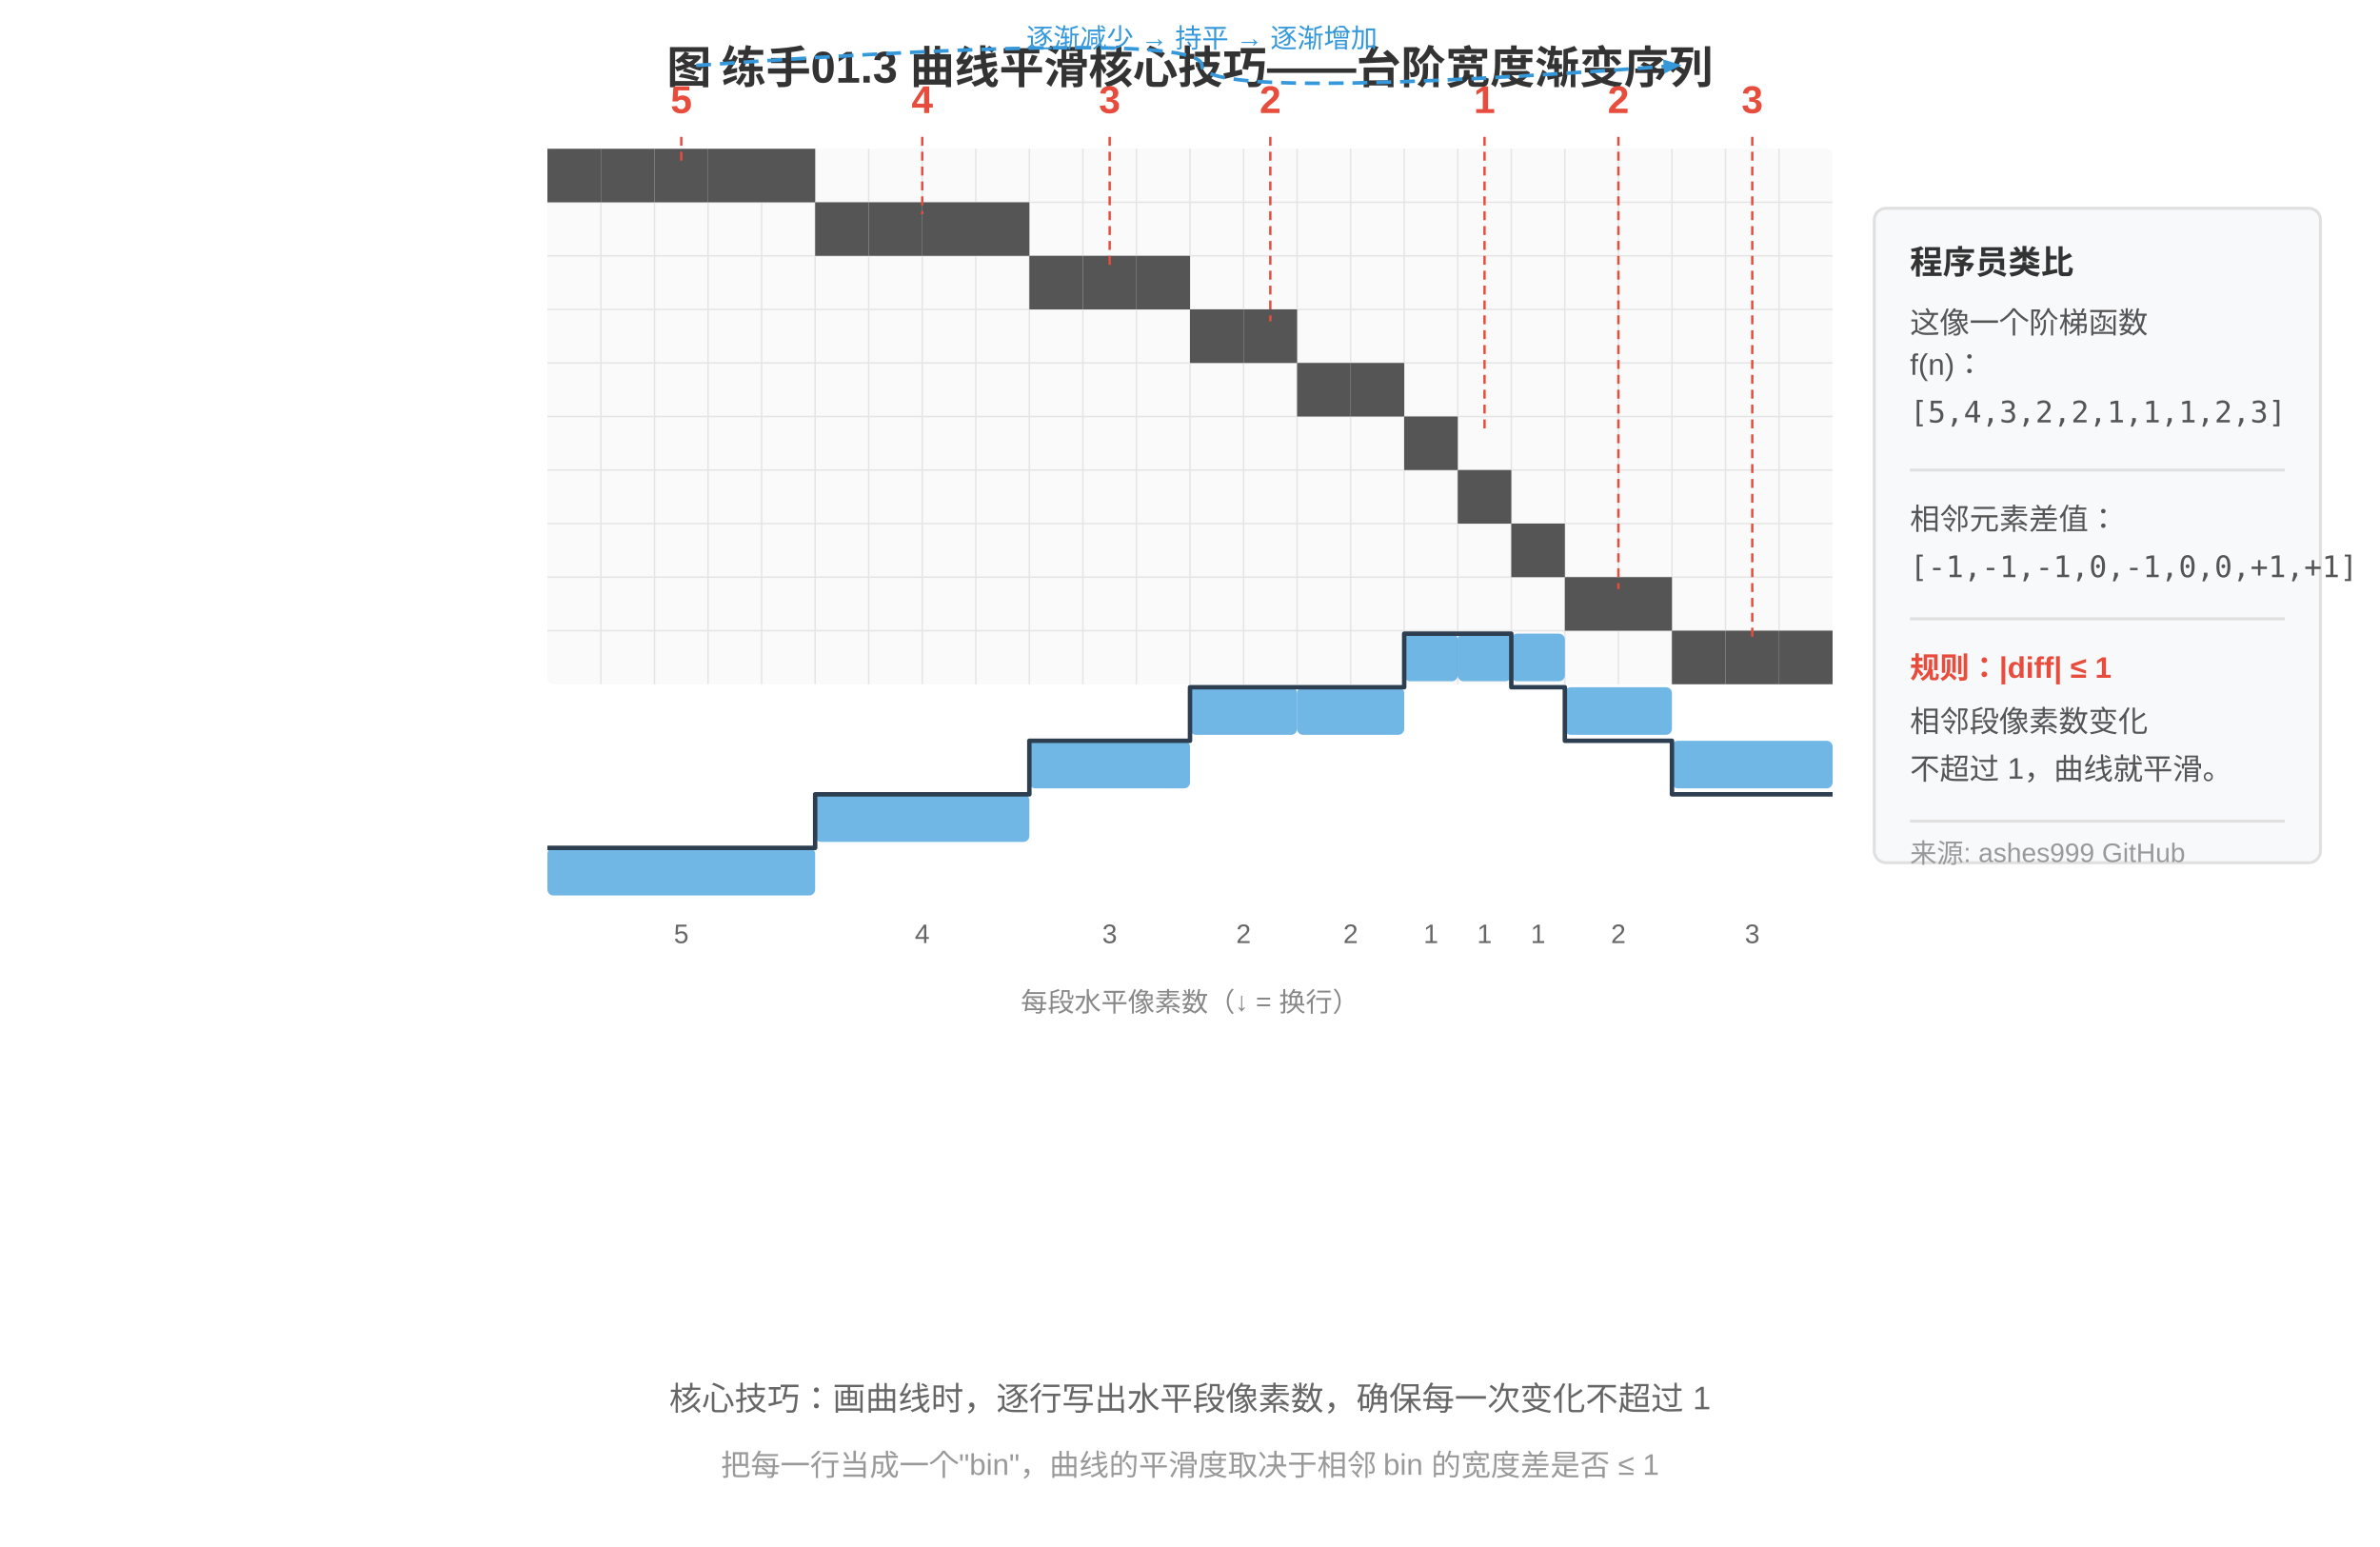
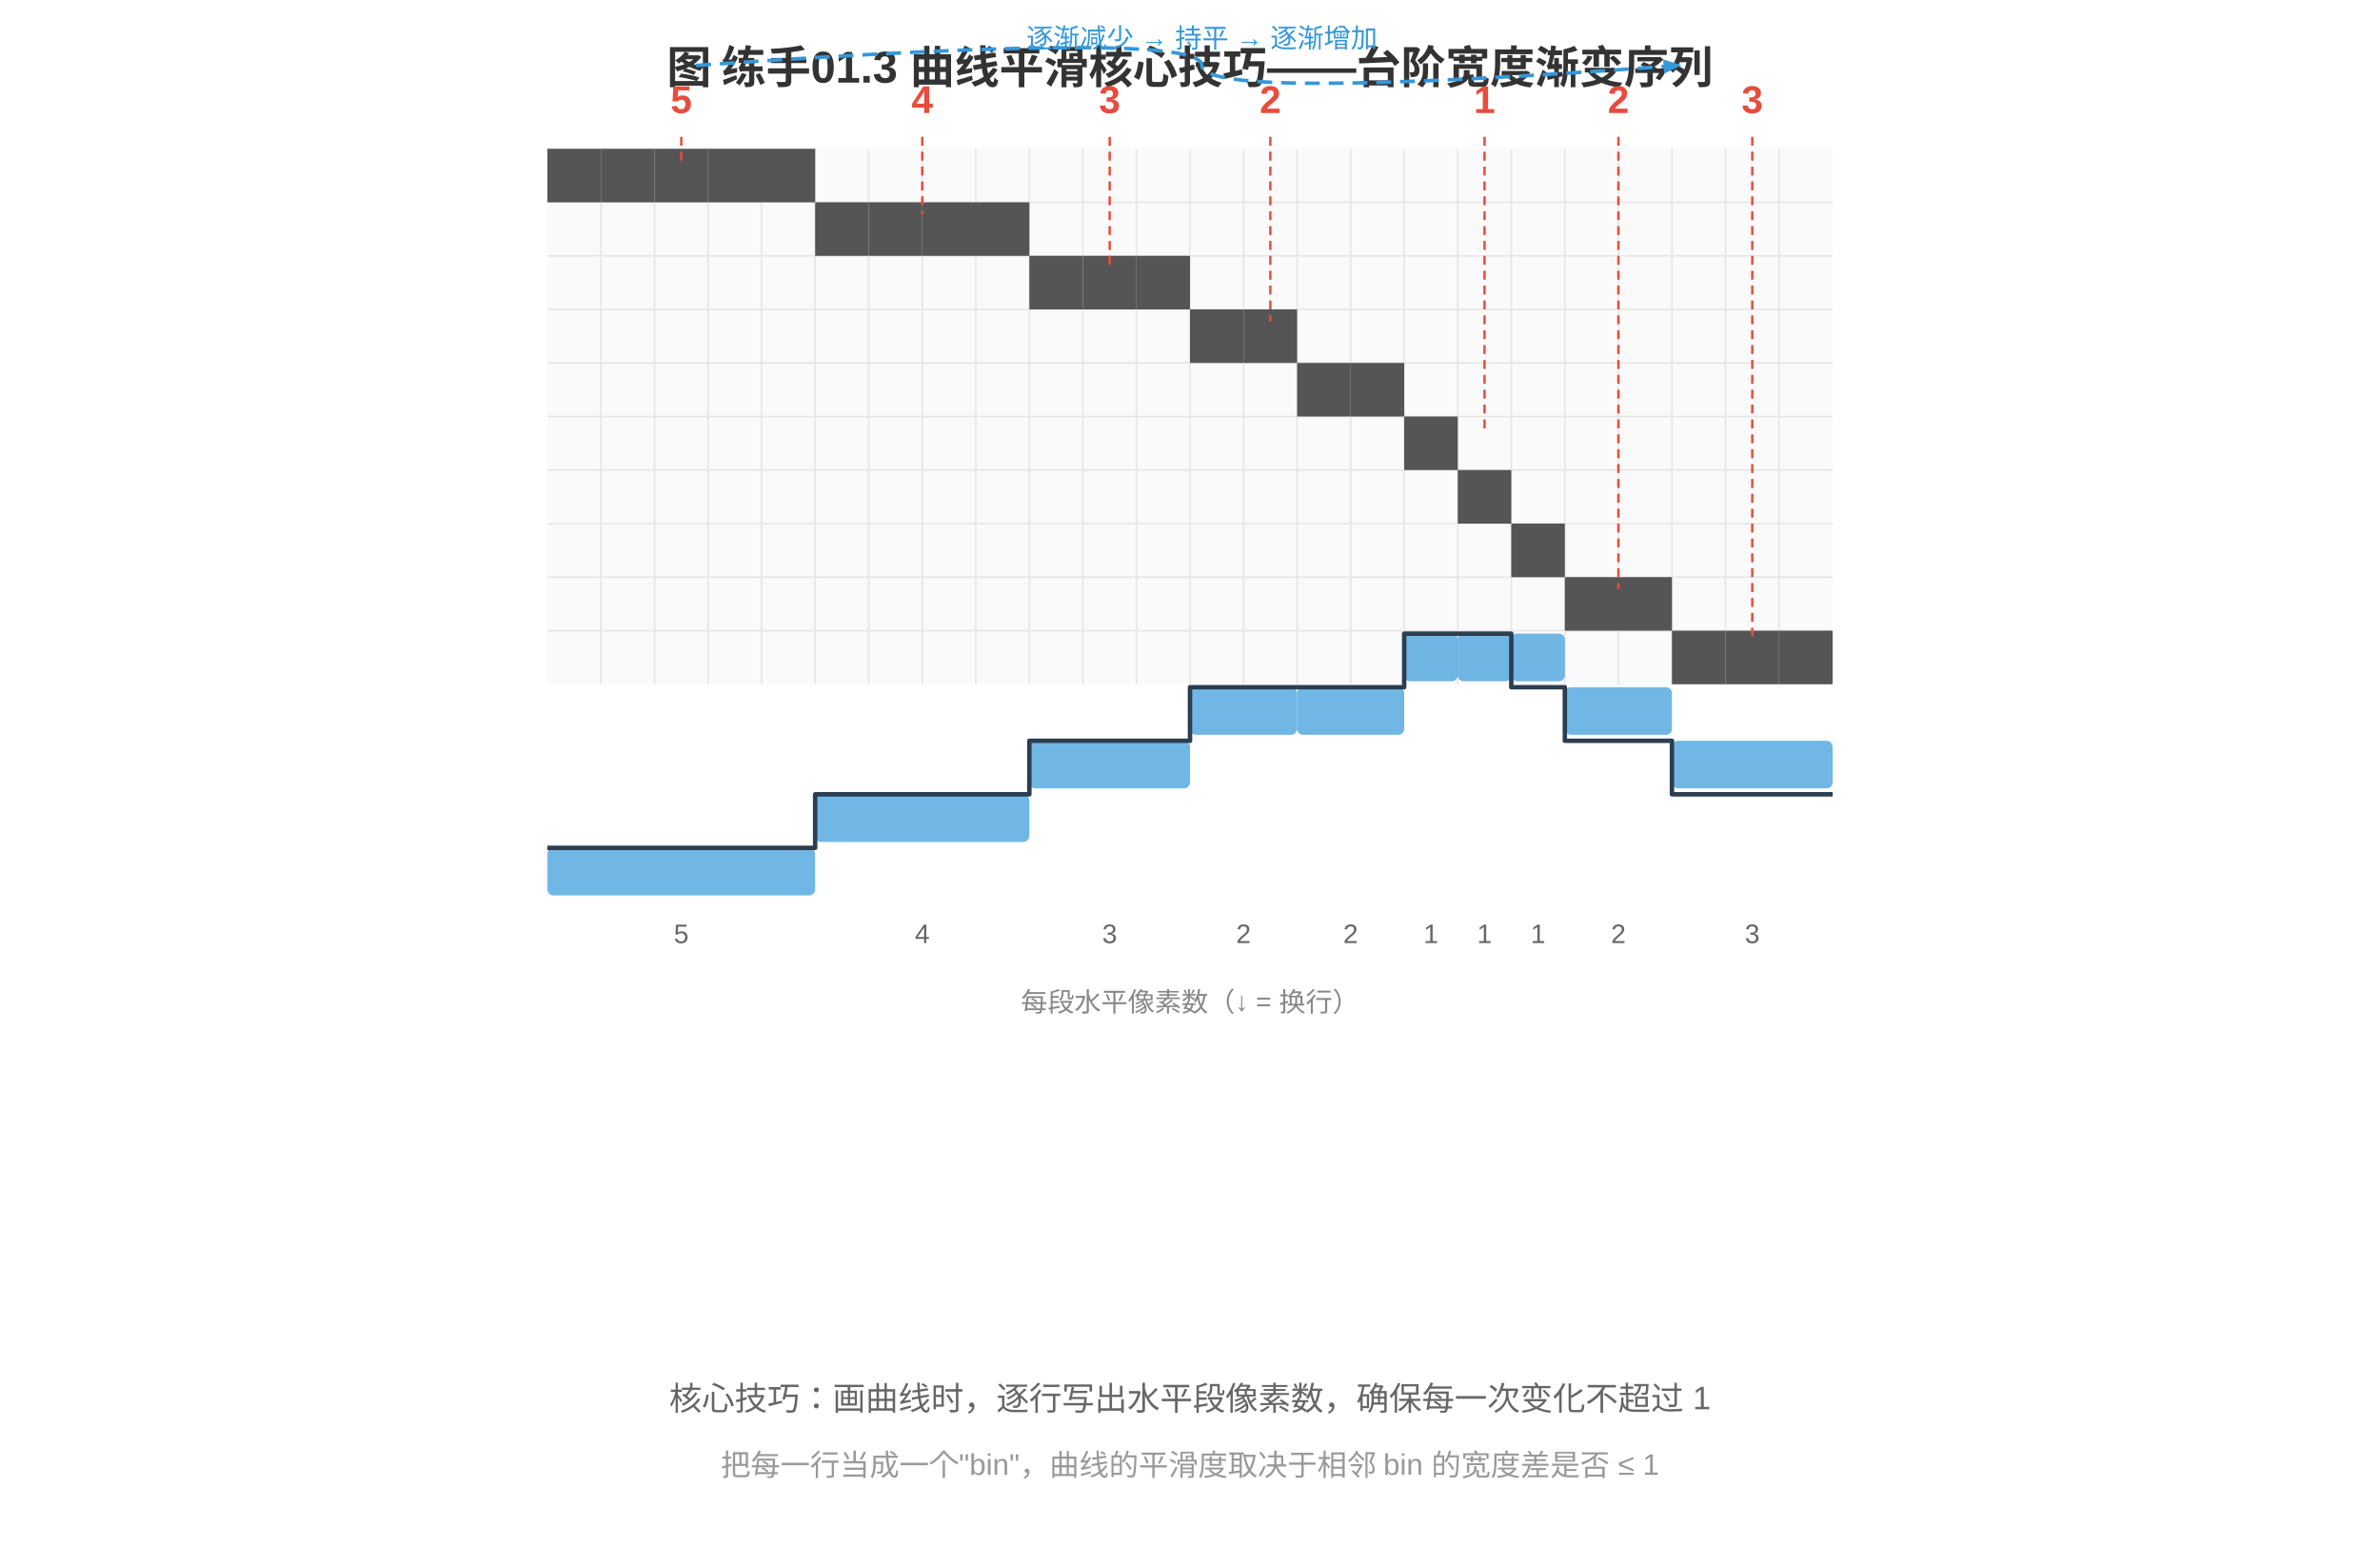
<svg xmlns="http://www.w3.org/2000/svg" viewBox="0 0 800 520" width="800" height="520">
  <style>
    text { font-family: 'PingFang SC','Microsoft YaHei',Arial,sans-serif; }
    .title { font-size: 15px; font-weight: bold; fill: #333; }
    .cell-bg { fill: #fafafa; }
    .cell-line { stroke: #e5e5e5; stroke-width: 0.5; }
    .cell-fill { fill: #555; }
    .seq-num { font-size: 13px; font-weight: bold; fill: #E74C3C; text-anchor: middle; }
    .seq-conn { stroke: #E74C3C; stroke-width: 0.8; stroke-dasharray: 3,2; }
    .step-bar { fill: #3498DB; opacity: 0.7; }
    .step-label { font-size: 9px; fill: #666; text-anchor: middle; }
    .grid-border { fill: none; stroke: #bbb; stroke-width: 1; }
    .insight { font-size: 10px; fill: #555; }
    .arrow-up { stroke: #3498DB; stroke-width: 1; fill: none; }
    .arrow-text { font-size: 9px; fill: #3498DB; }
  </style>
  <defs>
    <marker id="arr-blue" markerWidth="5" markerHeight="4" refX="4" refY="2" orient="auto">
      <polygon points="0,0 5,2 0,4" fill="#3498DB" />
    </marker>
  </defs>
  <text x="400" y="28" class="title" text-anchor="middle">
    图 练手01.3 曲线平滑核心技巧——台阶宽度渐变序列
  </text>
  <g transform="translate(184, 50)">
    <rect x="0" y="0" width="432" height="180" class="cell-bg" rx="2" />
    <g class="cell-line">
      <line x1="18" y1="0" x2="18" y2="180" />
      <line x1="36" y1="0" x2="36" y2="180" />
      <line x1="54" y1="0" x2="54" y2="180" />
      <line x1="72" y1="0" x2="72" y2="180" />
      <line x1="90" y1="0" x2="90" y2="180" />
      <line x1="108" y1="0" x2="108" y2="180" />
      <line x1="126" y1="0" x2="126" y2="180" />
      <line x1="144" y1="0" x2="144" y2="180" />
      <line x1="162" y1="0" x2="162" y2="180" />
      <line x1="180" y1="0" x2="180" y2="180" />
      <line x1="198" y1="0" x2="198" y2="180" />
      <line x1="216" y1="0" x2="216" y2="180" />
      <line x1="234" y1="0" x2="234" y2="180" />
      <line x1="252" y1="0" x2="252" y2="180" />
      <line x1="270" y1="0" x2="270" y2="180" />
      <line x1="288" y1="0" x2="288" y2="180" />
      <line x1="306" y1="0" x2="306" y2="180" />
      <line x1="324" y1="0" x2="324" y2="180" />
      <line x1="342" y1="0" x2="342" y2="180" />
      <line x1="360" y1="0" x2="360" y2="180" />
      <line x1="378" y1="0" x2="378" y2="180" />
      <line x1="396" y1="0" x2="396" y2="180" />
      <line x1="414" y1="0" x2="414" y2="180" />
      <line x1="0" y1="18" x2="432" y2="18" />
      <line x1="0" y1="36" x2="432" y2="36" />
      <line x1="0" y1="54" x2="432" y2="54" />
      <line x1="0" y1="72" x2="432" y2="72" />
      <line x1="0" y1="90" x2="432" y2="90" />
      <line x1="0" y1="108" x2="432" y2="108" />
      <line x1="0" y1="126" x2="432" y2="126" />
      <line x1="0" y1="144" x2="432" y2="144" />
      <line x1="0" y1="162" x2="432" y2="162" />
    </g>
    <g class="cell-fill">
      <rect x="0" y="0" width="18" height="18" />
      <rect x="18" y="0" width="18" height="18" />
      <rect x="36" y="0" width="18" height="18" />
      <rect x="54" y="0" width="18" height="18" />
      <rect x="72" y="0" width="18" height="18" />
      <rect x="90" y="18" width="18" height="18" />
      <rect x="108" y="18" width="18" height="18" />
      <rect x="126" y="18" width="18" height="18" />
      <rect x="144" y="18" width="18" height="18" />
      <rect x="162" y="36" width="18" height="18" />
      <rect x="180" y="36" width="18" height="18" />
      <rect x="198" y="36" width="18" height="18" />
      <rect x="216" y="54" width="18" height="18" />
      <rect x="234" y="54" width="18" height="18" />
      <rect x="252" y="72" width="18" height="18" />
      <rect x="270" y="72" width="18" height="18" />
      <rect x="288" y="90" width="18" height="18" />
      <rect x="306" y="108" width="18" height="18" />
      <rect x="324" y="126" width="18" height="18" />
      <rect x="342" y="144" width="18" height="18" />
      <rect x="360" y="144" width="18" height="18" />
      <rect x="378" y="162" width="18" height="18" />
      <rect x="396" y="162" width="18" height="18" />
      <rect x="414" y="162" width="18" height="18" />
    </g>
    <text x="45" y="-12" class="seq-num">5</text>
    <line x1="45" y1="-4" x2="45" y2="4" class="seq-conn" />
    <text x="126" y="-12" class="seq-num">4</text>
    <line x1="126" y1="-4" x2="126" y2="22" class="seq-conn" />
    <text x="189" y="-12" class="seq-num">3</text>
    <line x1="189" y1="-4" x2="189" y2="40" class="seq-conn" />
    <text x="243" y="-12" class="seq-num">2</text>
    <line x1="243" y1="-4" x2="243" y2="58" class="seq-conn" />
    <text x="315" y="-12" class="seq-num">1</text>
    <line x1="315" y1="-4" x2="315" y2="94" class="seq-conn" />
    <text x="360" y="-12" class="seq-num">2</text>
    <line x1="360" y1="-4" x2="360" y2="148" class="seq-conn" />
    <text x="405" y="-12" class="seq-num">3</text>
    <line x1="405" y1="-4" x2="405" y2="166" class="seq-conn" />
    <path d="M50,-28 Q220,-40 220,-28 Q220,-16 380,-28" stroke="#3498DB" stroke-width="1.2" fill="none" stroke-dasharray="5,3" marker-end="url(#arr-blue)" />
    <text x="220" y="-34" class="arrow-text" text-anchor="middle">逐渐减少 → 持平 → 逐渐增加</text>
    <g transform="translate(0, 195)">
      <rect x="0" y="40" width="90" height="16" class="step-bar" rx="2" />
      <rect x="90" y="22" width="72" height="16" class="step-bar" rx="2" />
      <rect x="162" y="4" width="54" height="16" class="step-bar" rx="2" />
      <rect x="216" y="-14" width="36" height="16" class="step-bar" rx="2" />
      <rect x="252" y="-14" width="36" height="16" class="step-bar" rx="2" />
      <rect x="288" y="-32" width="18" height="16" class="step-bar" rx="2" />
      <rect x="306" y="-32" width="18" height="16" class="step-bar" rx="2" />
      <rect x="324" y="-32" width="18" height="16" class="step-bar" rx="2" />
      <rect x="342" y="-14" width="36" height="16" class="step-bar" rx="2" />
      <rect x="378" y="4" width="54" height="16" class="step-bar" rx="2" />
      <polyline points="0,40 90,40 90,22 162,22 162,4 216,4 216,-14 252,-14 252,-14 288,-14 288,-32 306,-32 306,-32 324,-32 324,-14 342,-14 342,4 378,4 378,22 432,22" fill="none" stroke="#2C3E50" stroke-width="1.5" stroke-linejoin="round" />
      <text x="45" y="72" class="step-label">5</text>
      <text x="126" y="72" class="step-label">4</text>
      <text x="189" y="72" class="step-label">3</text>
      <text x="234" y="72" class="step-label">2</text>
      <text x="270" y="72" class="step-label">2</text>
      <text x="297" y="72" class="step-label">1</text>
      <text x="315" y="72" class="step-label">1</text>
      <text x="333" y="72" class="step-label">1</text>
      <text x="360" y="72" class="step-label">2</text>
      <text x="405" y="72" class="step-label">3</text>
      <text x="216" y="95" style="font-size:9px;fill:#888;text-anchor:middle;">
        每段水平像素数（↓ = 换行）
      </text>
    </g>
  </g>
-   <g transform="translate(630, 70)">
-     <rect x="0" y="0" width="150" height="220" fill="#F8F9FA" rx="4" stroke="#e0e0e0" stroke-width="1" />
-     <text x="12" y="22" style="font-size:11px;font-weight:bold;fill:#333;">程序员类比</text>
-     <text x="12" y="42" style="font-size:10px;fill:#555;">这像一个阶梯函数</text>
-     <text x="12" y="56" style="font-size:10px;fill:#555;">f(n)：</text>
-     <text x="12" y="72" style="font-size:10px;fill:#555;font-family:monospace;">[5,4,3,2,2,1,1,1,2,3]</text>
-     <line x1="12" y1="88" x2="138" y2="88" stroke="#e0e0e0" stroke-width="1" />
-     <text x="12" y="108" style="font-size:10px;fill:#555;">相邻元素差值：</text>
-     <text x="12" y="124" style="font-size:10px;fill:#555;font-family:monospace;">[-1,-1,-1,0,-1,0,0,+1,+1]</text>
-     <line x1="12" y1="138" x2="138" y2="138" stroke="#e0e0e0" stroke-width="1" />
-     <text x="12" y="158" style="font-size:10px;fill:#E74C3C;font-weight:bold;">规则：|diff| ≤ 1</text>
-     <text x="12" y="176" style="font-size:10px;fill:#555;">相邻段像素数变化</text>
-     <text x="12" y="192" style="font-size:10px;fill:#555;">不超过 1，曲线就平滑。</text>
-     <line x1="12" y1="206" x2="138" y2="206" stroke="#e0e0e0" stroke-width="1" />
-     <text x="12" y="220" style="font-size:9px;fill:#999;">来源: ashes999 GitHub</text>
-   </g>
  <g transform="translate(0, 460)">
    <text x="400" y="14" style="font-size:11px;fill:#666;text-anchor:middle;">
      核心技巧：画曲线时，逐行写出水平段像素数，确保每一次变化不超过 1
    </text>
    <text x="400" y="36" style="font-size:10px;fill:#999;text-anchor:middle;">
      把每一行当成一个"bin"，曲线的平滑度取决于相邻 bin 的宽度差是否 ≤ 1
    </text>
  </g>
</svg>
